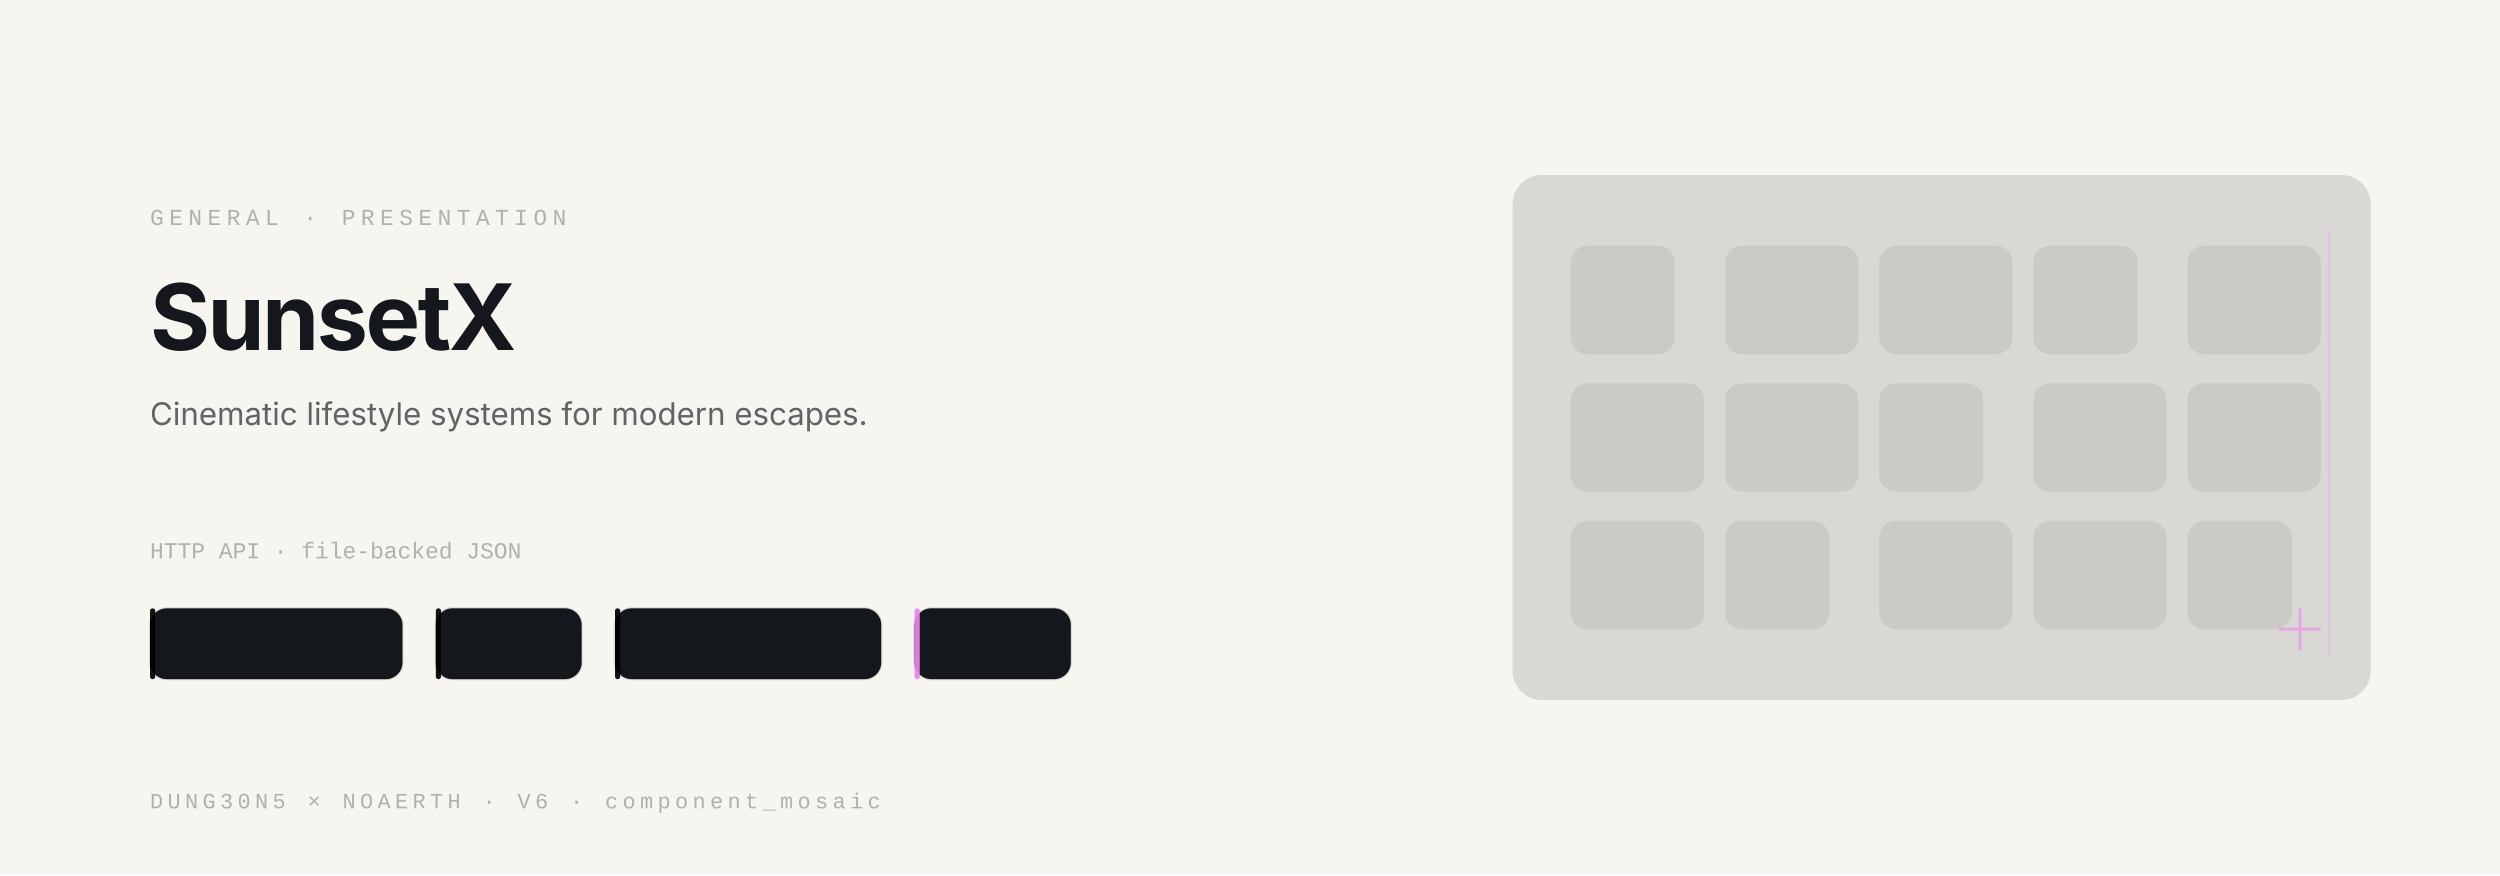
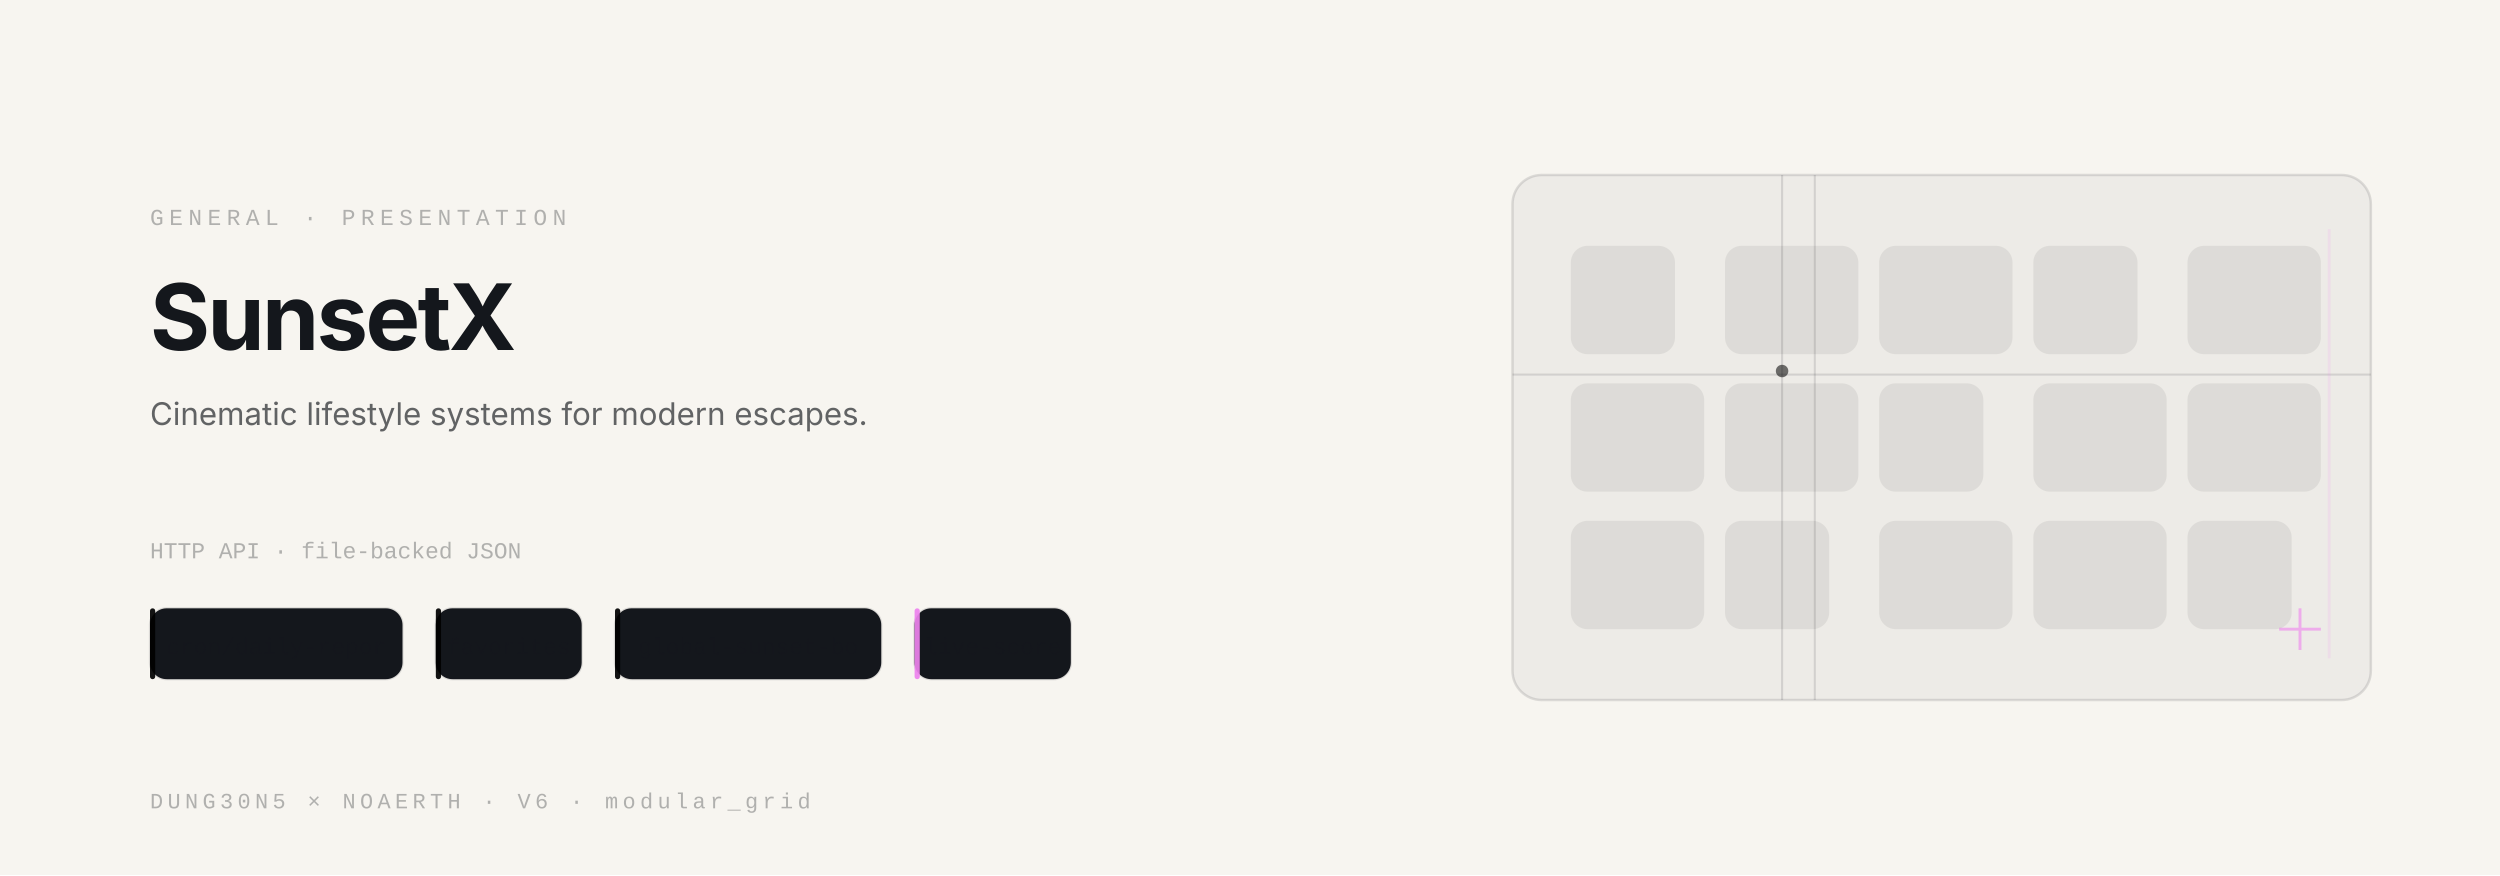
<svg xmlns="http://www.w3.org/2000/svg" viewBox="0 0 1200 420" width="1200" height="420" role="img" aria-label="SunsetX: a composed grid assembles and a sweep resolves it">
  <rect width="1200" height="420" fill="#f7f5f0" />
  <text x="72" y="108" font-family="ui-monospace, SFMono-Regular, Menlo, Monaco, Consolas, 'Liberation Mono', monospace" font-size="11" letter-spacing="2.6" fill="#14171c4f">GENERAL · PRESENTATION</text>
  <text x="72" y="168" font-family="-apple-system, BlinkMacSystemFont, 'Segoe UI', Inter, Helvetica, Arial, sans-serif" font-size="44" font-weight="660" letter-spacing="-1.2" fill="#14171c">SunsetX</text>
  <text x="72" y="204" font-family="-apple-system, BlinkMacSystemFont, 'Segoe UI', Inter, Helvetica, Arial, sans-serif" font-size="15" fill="#14171ca8">Cinematic lifestyle systems for modern escapes.</text>
  <text x="72" y="268" font-family="ui-monospace, SFMono-Regular, Menlo, Monaco, Consolas, 'Liberation Mono', monospace" font-size="11" fill="#14171c4f">HTTP API · file-backed JSON</text>
  <rect x="72.0" y="292.0" width="121.2" height="34.0" rx="8" fill="#14171c" stroke="#14171c1f" stroke-width="1.1" />
  <rect x="72.0" y="292.0" width="2.5" height="34.0" rx="1.2" fill="mint" opacity="0.92" />
  <text x="132.6" y="314" font-family="ui-monospace, SFMono-Regular, Menlo, Monaco, Consolas, 'Liberation Mono', monospace" font-size="11" fill="#14171c" fill-opacity="0.82" text-anchor="middle">cron/daily-repor</text>
  <rect x="209.2" y="292.0" width="70.0" height="34.0" rx="8" fill="#14171c" stroke="#14171c1f" stroke-width="1.1" />
  <rect x="209.2" y="292.0" width="2.5" height="34.0" rx="1.2" fill="mint" opacity="0.92" />
  <text x="244.2" y="314" font-family="ui-monospace, SFMono-Regular, Menlo, Monaco, Consolas, 'Liberation Mono', monospace" font-size="11" fill="#14171c" fill-opacity="0.82" text-anchor="middle">favorites</text>
  <rect x="295.2" y="292.0" width="127.8" height="34.0" rx="8" fill="#14171c" stroke="#14171c1f" stroke-width="1.1" />
  <rect x="295.2" y="292.0" width="2.5" height="34.0" rx="1.2" fill="mint" opacity="0.92" />
  <text x="359.1" y="314" font-family="ui-monospace, SFMono-Regular, Menlo, Monaco, Consolas, 'Liberation Mono', monospace" font-size="11" fill="#14171c" fill-opacity="0.82" text-anchor="middle">global-sunset-bo</text>
  <rect x="439.0" y="292.0" width="75.0" height="34.0" rx="8" fill="#14171c" stroke="#14171c1f" stroke-width="1.1" />
  <rect x="439.0" y="292.0" width="2.5" height="34.0" rx="1.2" fill="violet" opacity="0.92" />
  <text x="476.5" y="314" font-family="ui-monospace, SFMono-Regular, Menlo, Monaco, Consolas, 'Liberation Mono', monospace" font-size="11" fill="#14171c" fill-opacity="0.82" text-anchor="middle">live-score</text>
-   <rect x="726.0" y="84.0" width="412.0" height="252.0" rx="14" fill="mint" fill-opacity="0.12" />
+   <rect x="726.0" y="84.0" width="412.0" height="252.0" rx="14" fill="mint" fill-opacity="0.04" />
  <rect x="729.0" y="87.0" width="406.0" height="246.0" rx="12" fill="none" stroke="mint" stroke-width="1" stroke-opacity="0.18" />
-   <rect x="738.0" y="316.0" width="382.0" height="20" rx="5" fill="none" stroke="mint" stroke-width="1.1" opacity="0.30" />
-   <rect x="754.0" y="286.0" width="362.0" height="20" rx="5" fill="none" stroke="mint" stroke-width="1.1" opacity="0.24" />
-   <rect x="770.0" y="256.0" width="342.0" height="20" rx="5" fill="none" stroke="mint" stroke-width="1.1" opacity="0.18" />
-   <rect x="786.0" y="226.0" width="322.0" height="20" rx="5" fill="none" stroke="mint" stroke-width="1.1" opacity="0.12" />
+   <rect x="726.0" y="84.0" width="412.0" height="252.0" rx="14" fill="none" stroke="#14171c1f" stroke-width="1.2" />
+   <line x1="855.4" y1="84.0" x2="855.4" y2="336.0" stroke="#14171c1f" stroke-width="1" />
+   <line x1="871.1" y1="84.0" x2="871.1" y2="336.0" stroke="#14171c1f" stroke-width="1" />
+   <line x1="726.0" y1="179.8" x2="1138.0" y2="179.8" stroke="#14171c1f" stroke-width="1" />
+   <circle cx="855.4" cy="178.1" r="3" fill="mint" opacity="0.55" />
  <rect x="734.0" y="92.0" width="396.0" height="236.0" rx="12" fill="none" stroke="mint" stroke-width="1" stroke-opacity="0.22" />
  <path d="M1094.0 302.0 h20 M1104.0 292.0 v20" stroke="violet" stroke-width="1.4" opacity="0.6" />
  <rect x="754" y="118" width="50" height="52" rx="8" fill="mint" fill-opacity="0.08" stroke="mint" stroke-width="1" stroke-opacity="0.4" opacity="0.85" />
  <rect x="828" y="118" width="64" height="52" rx="8" fill="mint" fill-opacity="0.08" stroke="mint" stroke-width="1" stroke-opacity="0.4" opacity="0.85" />
  <rect x="902" y="118" width="64" height="52" rx="8" fill="mint" fill-opacity="0.08" stroke="mint" stroke-width="1" stroke-opacity="0.4" opacity="0.85" />
  <rect x="976" y="118" width="50" height="52" rx="8" fill="mint" fill-opacity="0.08" stroke="mint" stroke-width="1" stroke-opacity="0.4" opacity="0.85" />
  <rect x="1050" y="118" width="64" height="52" rx="8" fill="mint" fill-opacity="0.08" stroke="mint" stroke-width="1" stroke-opacity="0.4" opacity="0.85" />
  <rect x="754" y="184" width="64" height="52" rx="8" fill="mint" fill-opacity="0.08" stroke="mint" stroke-width="1" stroke-opacity="0.4" opacity="0.85" />
  <rect x="828" y="184" width="64" height="52" rx="8" fill="mint" fill-opacity="0.08" stroke="mint" stroke-width="1" stroke-opacity="0.4" opacity="0.85" />
  <rect x="902" y="184" width="50" height="52" rx="8" fill="mint" fill-opacity="0.08" stroke="mint" stroke-width="1" stroke-opacity="0.4" opacity="0.85" />
  <rect x="976" y="184" width="64" height="52" rx="8" fill="mint" fill-opacity="0.08" stroke="mint" stroke-width="1" stroke-opacity="0.4" opacity="0.85" />
  <rect x="1050" y="184" width="64" height="52" rx="8" fill="mint" fill-opacity="0.08" stroke="mint" stroke-width="1" stroke-opacity="0.4" opacity="0.85" />
  <rect x="754" y="250" width="64" height="52" rx="8" fill="mint" fill-opacity="0.08" stroke="mint" stroke-width="1" stroke-opacity="0.4" opacity="0.85" />
  <rect x="828" y="250" width="50" height="52" rx="8" fill="mint" fill-opacity="0.08" stroke="mint" stroke-width="1" stroke-opacity="0.4" opacity="0.85" />
  <rect x="902" y="250" width="64" height="52" rx="8" fill="mint" fill-opacity="0.08" stroke="mint" stroke-width="1" stroke-opacity="0.4" opacity="0.85" />
  <rect x="976" y="250" width="64" height="52" rx="8" fill="mint" fill-opacity="0.08" stroke="mint" stroke-width="1" stroke-opacity="0.4" opacity="0.85" />
  <rect x="1050" y="250" width="50" height="52" rx="8" fill="mint" fill-opacity="0.08" stroke="mint" stroke-width="1" stroke-opacity="0.4" opacity="0.85" />
  <line x1="1118" y1="110" x2="1118" y2="316" stroke="violet" stroke-width="1.4" opacity="0.14" />
-   <text x="72" y="388" font-family="ui-monospace, SFMono-Regular, Menlo, Monaco, Consolas, 'Liberation Mono', monospace" font-size="10.5" letter-spacing="2.1" fill="#14171c4f">DUNG30N5 × NOAERTH · V6 · component_mosaic</text>
+   <text x="72" y="388" font-family="ui-monospace, SFMono-Regular, Menlo, Monaco, Consolas, 'Liberation Mono', monospace" font-size="10.5" letter-spacing="2.1" fill="#14171c4f">DUNG30N5 × NOAERTH · V6 · modular_grid</text>
</svg>
